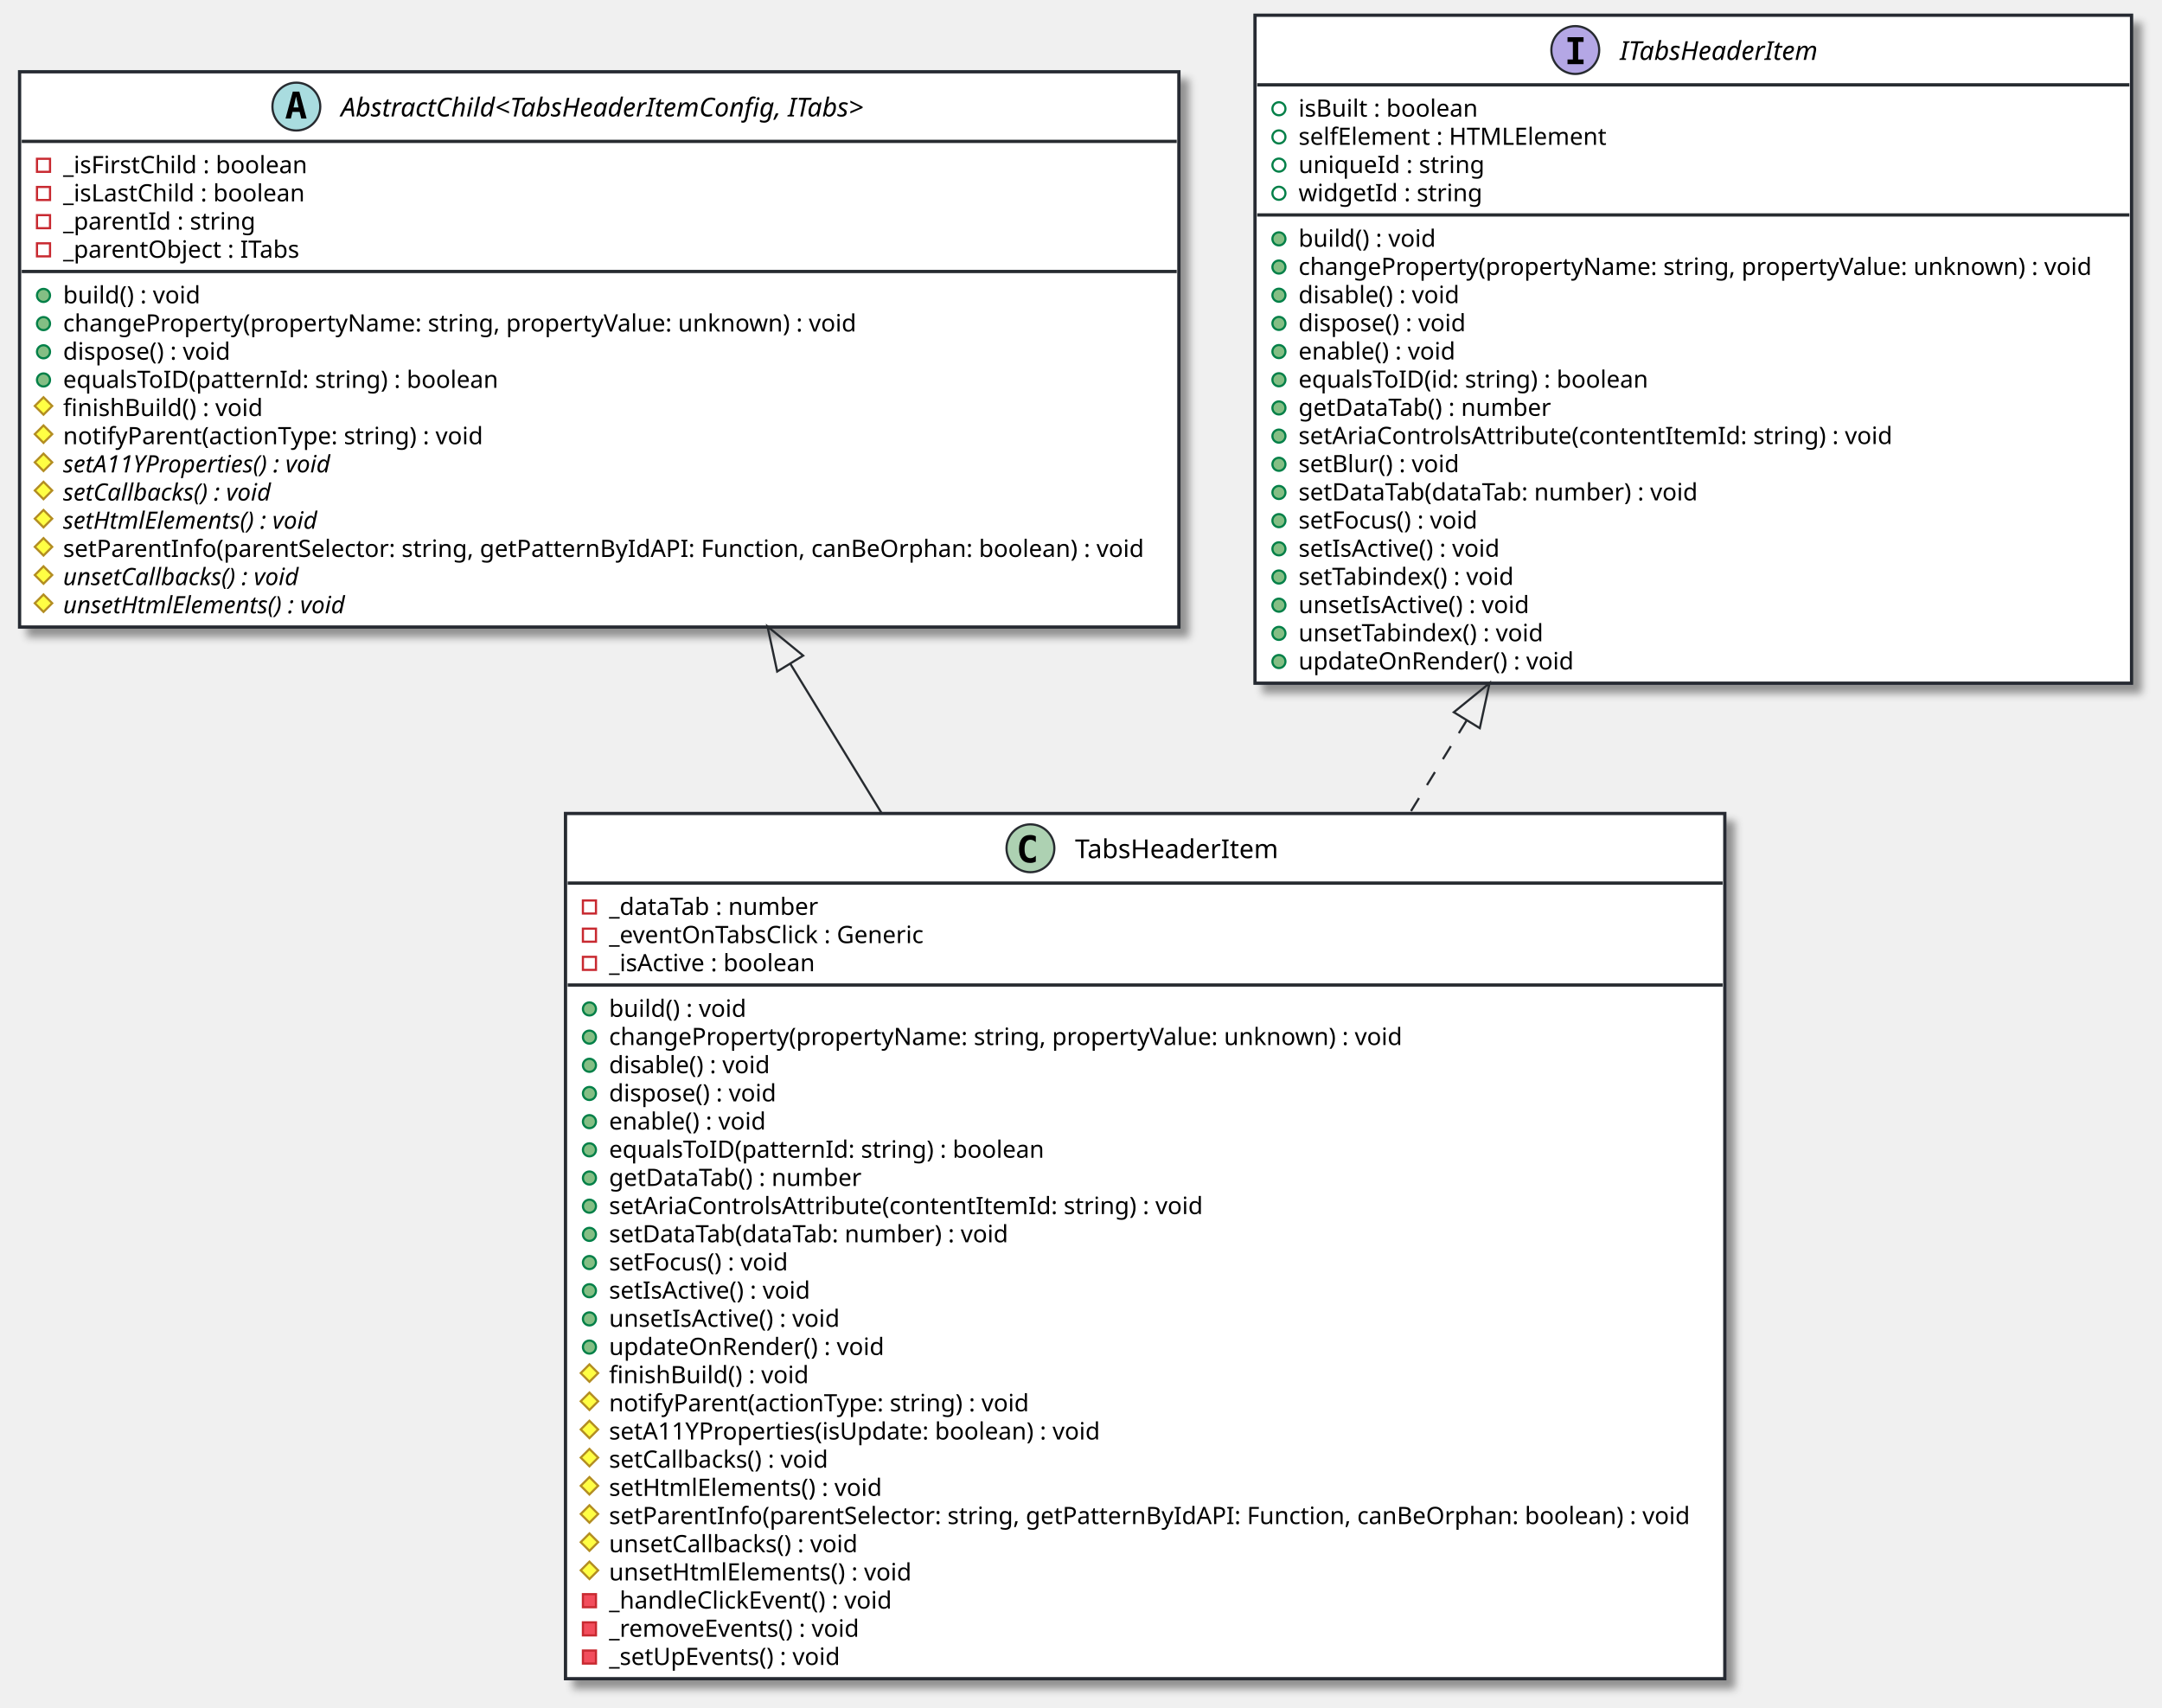
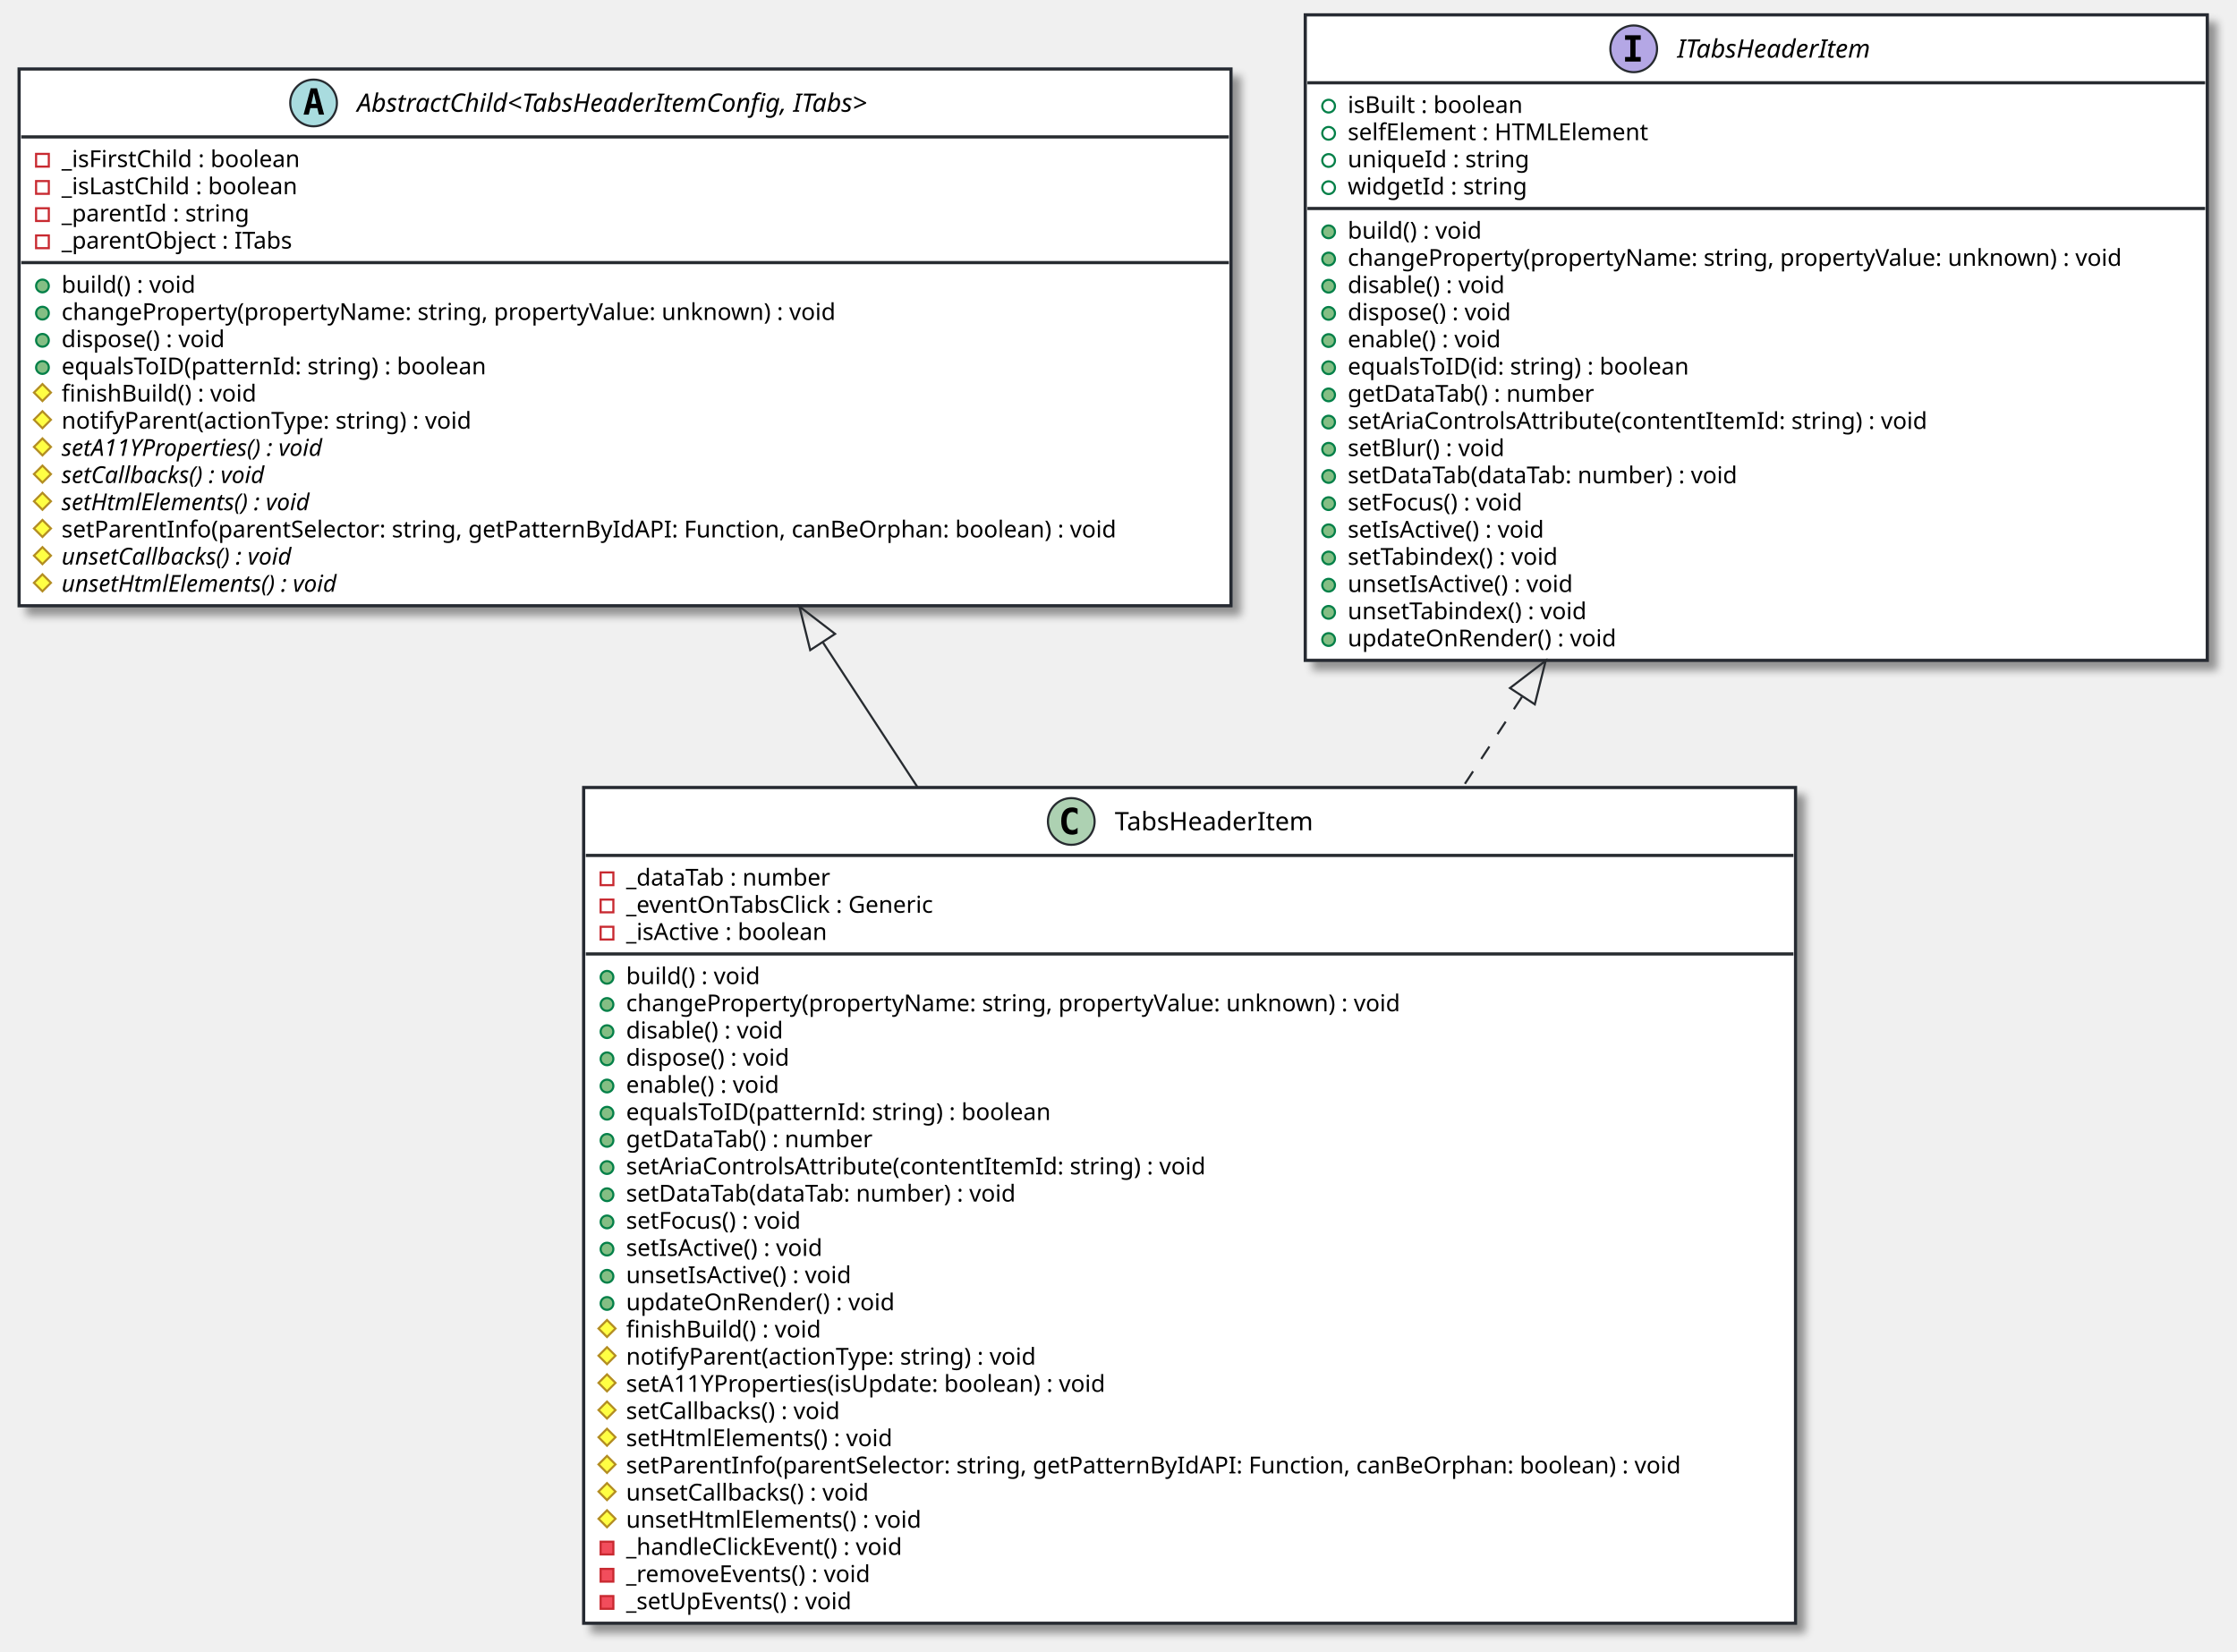
- <svg xmlns="http://www.w3.org/2000/svg" contentScriptType="application/ecmascript" contentStyleType="text/css" height="785px" preserveAspectRatio="none" style="width:994px;height:785px;background:#CED4DA;" version="1.1" viewBox="0 0 994 785" width="994px" zoomAndPan="magnify">
+ <svg xmlns="http://www.w3.org/2000/svg" contentScriptType="application/ecmascript" contentStyleType="text/css" height="778px" preserveAspectRatio="none" style="width:1054px;height:778px;background:#CED4DA;" version="1.1" viewBox="0 0 1054 778" width="1054px" zoomAndPan="magnify">
  <defs>
    <filter height="300%" id="f54ucyz95uvws" width="300%" x="-1" y="-1">
      <feGaussianBlur result="blurOut" stdDeviation="2.0" />
      <feColorMatrix in="blurOut" result="blurOut2" type="matrix" values="0 0 0 0 0 0 0 0 0 0 0 0 0 0 0 0 0 0 .4 0" />
      <feOffset dx="4.0" dy="4.0" in="blurOut2" result="blurOut3" />
      <feBlend in="SourceGraphic" in2="blurOut3" mode="normal" />
    </filter>
  </defs>
  <g>
-     <rect codeLine="7" fill="#FFFFFF" filter="url(#f54ucyz95uvws)" height="397.787" id="TabsHeaderItem" style="stroke:#272B30;stroke-width:1.5;" width="533" x="260" y="374" />
-     <ellipse cx="473.75" cy="390" fill="#ADD1B2" rx="11" ry="11" style="stroke:#272B30;stroke-width:1.0;" />
-     <path d="M476.223,396.143 Q475.642,396.442 475.003,396.591 Q474.364,396.741 473.658,396.741 Q471.151,396.741 469.832,395.089 Q468.512,393.437 468.512,390.316 Q468.512,387.187 469.832,385.535 Q471.151,383.883 473.658,383.883 Q474.364,383.883 475.011,384.032 Q475.659,384.182 476.223,384.481 L476.223,387.203 Q475.592,386.622 474.999,386.352 Q474.405,386.082 473.774,386.082 Q472.43,386.082 471.745,387.149 Q471.06,388.216 471.06,390.316 Q471.06,392.408 471.745,393.474 Q472.43,394.541 473.774,394.541 Q474.405,394.541 474.999,394.271 Q475.592,394.002 476.223,393.42 Z " fill="#000000" />
-     <text fill="#000000" font-family="sans-serif" font-size="12" lengthAdjust="spacing" textLength="97" x="494.25" y="394.535">TabsHeaderItem</text>
-     <line style="stroke:#272B30;stroke-width:1.5;" x1="261" x2="792" y1="406" y2="406" />
-     <rect fill="none" height="6" style="stroke:#C82930;stroke-width:1.0;" width="6" x="268" y="414" />
-     <text fill="#000000" font-family="sans-serif" font-size="11" lengthAdjust="spacing" textLength="100" x="280" y="420.635">_dataTab : number</text>
-     <rect fill="none" height="6" style="stroke:#C82930;stroke-width:1.0;" width="6" x="268" y="426.955" />
-     <text fill="#000000" font-family="sans-serif" font-size="11" lengthAdjust="spacing" textLength="153" x="280" y="433.59">_eventOnTabsClick : Generic</text>
-     <rect fill="none" height="6" style="stroke:#C82930;stroke-width:1.0;" width="6" x="268" y="439.91" />
-     <text fill="#000000" font-family="sans-serif" font-size="11" lengthAdjust="spacing" textLength="100" x="280" y="446.545">_isActive : boolean</text>
-     <line style="stroke:#272B30;stroke-width:1.5;" x1="261" x2="792" y1="452.865" y2="452.865" />
-     <ellipse cx="271" cy="463.865" fill="#84BE84" rx="3" ry="3" style="stroke:#038048;stroke-width:1.0;" />
-     <text fill="#000000" font-family="sans-serif" font-size="11" lengthAdjust="spacing" textLength="67" x="280" y="467.5">build() : void</text>
-     <ellipse cx="271" cy="476.82" fill="#84BE84" rx="3" ry="3" style="stroke:#038048;stroke-width:1.0;" />
-     <text fill="#000000" font-family="sans-serif" font-size="11" lengthAdjust="spacing" textLength="377" x="280" y="480.455">changeProperty(propertyName: string, propertyValue: unknown) : void</text>
-     <ellipse cx="271" cy="489.775" fill="#84BE84" rx="3" ry="3" style="stroke:#038048;stroke-width:1.0;" />
-     <text fill="#000000" font-family="sans-serif" font-size="11" lengthAdjust="spacing" textLength="78" x="280" y="493.41">disable() : void</text>
-     <ellipse cx="271" cy="502.731" fill="#84BE84" rx="3" ry="3" style="stroke:#038048;stroke-width:1.0;" />
-     <text fill="#000000" font-family="sans-serif" font-size="11" lengthAdjust="spacing" textLength="82" x="280" y="506.365">dispose() : void</text>
-     <ellipse cx="271" cy="515.686" fill="#84BE84" rx="3" ry="3" style="stroke:#038048;stroke-width:1.0;" />
-     <text fill="#000000" font-family="sans-serif" font-size="11" lengthAdjust="spacing" textLength="75" x="280" y="519.32">enable() : void</text>
-     <ellipse cx="271" cy="528.641" fill="#84BE84" rx="3" ry="3" style="stroke:#038048;stroke-width:1.0;" />
-     <text fill="#000000" font-family="sans-serif" font-size="11" lengthAdjust="spacing" textLength="207" x="280" y="532.275">equalsToID(patternId: string) : boolean</text>
-     <ellipse cx="271" cy="541.596" fill="#84BE84" rx="3" ry="3" style="stroke:#038048;stroke-width:1.0;" />
-     <text fill="#000000" font-family="sans-serif" font-size="11" lengthAdjust="spacing" textLength="120" x="280" y="545.231">getDataTab() : number</text>
-     <ellipse cx="271" cy="554.551" fill="#84BE84" rx="3" ry="3" style="stroke:#038048;stroke-width:1.0;" />
-     <text fill="#000000" font-family="sans-serif" font-size="11" lengthAdjust="spacing" textLength="285" x="280" y="558.186">setAriaControlsAttribute(contentItemId: string) : void</text>
-     <ellipse cx="271" cy="567.506" fill="#84BE84" rx="3" ry="3" style="stroke:#038048;stroke-width:1.0;" />
-     <text fill="#000000" font-family="sans-serif" font-size="11" lengthAdjust="spacing" textLength="191" x="280" y="571.141">setDataTab(dataTab: number) : void</text>
-     <ellipse cx="271" cy="580.461" fill="#84BE84" rx="3" ry="3" style="stroke:#038048;stroke-width:1.0;" />
-     <text fill="#000000" font-family="sans-serif" font-size="11" lengthAdjust="spacing" textLength="88" x="280" y="584.096">setFocus() : void</text>
-     <ellipse cx="271" cy="593.416" fill="#84BE84" rx="3" ry="3" style="stroke:#038048;stroke-width:1.0;" />
-     <text fill="#000000" font-family="sans-serif" font-size="11" lengthAdjust="spacing" textLength="98" x="280" y="597.051">setIsActive() : void</text>
-     <ellipse cx="271" cy="606.371" fill="#84BE84" rx="3" ry="3" style="stroke:#038048;stroke-width:1.0;" />
-     <text fill="#000000" font-family="sans-serif" font-size="11" lengthAdjust="spacing" textLength="112" x="280" y="610.006">unsetIsActive() : void</text>
-     <ellipse cx="271" cy="619.326" fill="#84BE84" rx="3" ry="3" style="stroke:#038048;stroke-width:1.0;" />
-     <text fill="#000000" font-family="sans-serif" font-size="11" lengthAdjust="spacing" textLength="131" x="280" y="622.961">updateOnRender() : void</text>
-     <polygon fill="#FFFF44" points="271,627.281,275,631.281,271,635.281,267,631.281" style="stroke:#B38D22;stroke-width:1.0;" />
-     <text fill="#000000" font-family="sans-serif" font-size="11" lengthAdjust="spacing" textLength="96" x="280" y="635.916">finishBuild() : void</text>
-     <polygon fill="#FFFF44" points="271,640.236,275,644.236,271,648.236,267,644.236" style="stroke:#B38D22;stroke-width:1.0;" />
-     <text fill="#000000" font-family="sans-serif" font-size="11" lengthAdjust="spacing" textLength="202" x="280" y="648.871">notifyParent(actionType: string) : void</text>
-     <polygon fill="#FFFF44" points="271,653.191,275,657.191,271,661.191,267,657.191" style="stroke:#B38D22;stroke-width:1.0;" />
-     <text fill="#000000" font-family="sans-serif" font-size="11" lengthAdjust="spacing" textLength="236" x="280" y="661.826">setA11YProperties(isUpdate: boolean) : void</text>
-     <polygon fill="#FFFF44" points="271,666.146,275,670.146,271,674.146,267,670.146" style="stroke:#B38D22;stroke-width:1.0;" />
-     <text fill="#000000" font-family="sans-serif" font-size="11" lengthAdjust="spacing" textLength="107" x="280" y="674.781">setCallbacks() : void</text>
-     <polygon fill="#FFFF44" points="271,679.102,275,683.102,271,687.102,267,683.102" style="stroke:#B38D22;stroke-width:1.0;" />
-     <text fill="#000000" font-family="sans-serif" font-size="11" lengthAdjust="spacing" textLength="129" x="280" y="687.736">setHtmlElements() : void</text>
-     <polygon fill="#FFFF44" points="271,692.057,275,696.057,271,700.057,267,696.057" style="stroke:#B38D22;stroke-width:1.0;" />
-     <text fill="#000000" font-family="sans-serif" font-size="11" lengthAdjust="spacing" textLength="507" x="280" y="700.691">setParentInfo(parentSelector: string, getPatternByIdAPI: Function, canBeOrphan: boolean) : void</text>
-     <polygon fill="#FFFF44" points="271,705.012,275,709.012,271,713.012,267,709.012" style="stroke:#B38D22;stroke-width:1.0;" />
-     <text fill="#000000" font-family="sans-serif" font-size="11" lengthAdjust="spacing" textLength="121" x="280" y="713.646">unsetCallbacks() : void</text>
-     <polygon fill="#FFFF44" points="271,717.967,275,721.967,271,725.967,267,721.967" style="stroke:#B38D22;stroke-width:1.0;" />
-     <text fill="#000000" font-family="sans-serif" font-size="11" lengthAdjust="spacing" textLength="143" x="280" y="726.602">unsetHtmlElements() : void</text>
-     <rect fill="#F24D5C" height="6" style="stroke:#C82930;stroke-width:1.0;" width="6" x="268" y="732.922" />
-     <text fill="#000000" font-family="sans-serif" font-size="11" lengthAdjust="spacing" textLength="137" x="280" y="739.557">_handleClickEvent() : void</text>
-     <rect fill="#F24D5C" height="6" style="stroke:#C82930;stroke-width:1.0;" width="6" x="268" y="745.877" />
-     <text fill="#000000" font-family="sans-serif" font-size="11" lengthAdjust="spacing" textLength="121" x="280" y="752.512">_removeEvents() : void</text>
-     <rect fill="#F24D5C" height="6" style="stroke:#C82930;stroke-width:1.0;" width="6" x="268" y="758.832" />
-     <text fill="#000000" font-family="sans-serif" font-size="11" lengthAdjust="spacing" textLength="112" x="280" y="765.467">_setUpEvents() : void</text>
-     <rect codeLine="36" fill="#FFFFFF" filter="url(#f54ucyz95uvws)" height="255.281" id="AbstractChild&lt;TabsHeaderItemConfig, ITabs&gt;" style="stroke:#272B30;stroke-width:1.5;" width="533" x="9" y="33" />
-     <ellipse cx="136.25" cy="49" fill="#A9DCDF" rx="11" ry="11" style="stroke:#272B30;stroke-width:1.0;" />
-     <path d="M136.113,44.348 L134.959,49.42 L137.275,49.42 Z M134.619,42.107 L137.616,42.107 L140.961,54.5 L138.512,54.5 L137.749,51.437 L134.47,51.437 L133.723,54.5 L131.274,54.5 Z " fill="#000000" />
-     <text fill="#000000" font-family="sans-serif" font-size="12" font-style="italic" lengthAdjust="spacing" textLength="270" x="156.75" y="53.535">AbstractChild&lt;TabsHeaderItemConfig, ITabs&gt;</text>
-     <line style="stroke:#272B30;stroke-width:1.5;" x1="10" x2="541" y1="65" y2="65" />
-     <rect fill="none" height="6" style="stroke:#C82930;stroke-width:1.0;" width="6" x="17" y="73" />
-     <text fill="#000000" font-family="sans-serif" font-size="11" lengthAdjust="spacing" textLength="119" x="29" y="79.635">_isFirstChild : boolean</text>
-     <rect fill="none" height="6" style="stroke:#C82930;stroke-width:1.0;" width="6" x="17" y="85.955" />
-     <text fill="#000000" font-family="sans-serif" font-size="11" lengthAdjust="spacing" textLength="117" x="29" y="92.59">_isLastChild : boolean</text>
-     <rect fill="none" height="6" style="stroke:#C82930;stroke-width:1.0;" width="6" x="17" y="98.91" />
-     <text fill="#000000" font-family="sans-serif" font-size="11" lengthAdjust="spacing" textLength="92" x="29" y="105.545">_parentId : string</text>
-     <rect fill="none" height="6" style="stroke:#C82930;stroke-width:1.0;" width="6" x="17" y="111.865" />
-     <text fill="#000000" font-family="sans-serif" font-size="11" lengthAdjust="spacing" textLength="114" x="29" y="118.5">_parentObject : ITabs</text>
-     <line style="stroke:#272B30;stroke-width:1.5;" x1="10" x2="541" y1="124.82" y2="124.82" />
-     <ellipse cx="20" cy="135.82" fill="#84BE84" rx="3" ry="3" style="stroke:#038048;stroke-width:1.0;" />
-     <text fill="#000000" font-family="sans-serif" font-size="11" lengthAdjust="spacing" textLength="67" x="29" y="139.455">build() : void</text>
-     <ellipse cx="20" cy="148.775" fill="#84BE84" rx="3" ry="3" style="stroke:#038048;stroke-width:1.0;" />
-     <text fill="#000000" font-family="sans-serif" font-size="11" lengthAdjust="spacing" textLength="377" x="29" y="152.41">changeProperty(propertyName: string, propertyValue: unknown) : void</text>
-     <ellipse cx="20" cy="161.731" fill="#84BE84" rx="3" ry="3" style="stroke:#038048;stroke-width:1.0;" />
-     <text fill="#000000" font-family="sans-serif" font-size="11" lengthAdjust="spacing" textLength="82" x="29" y="165.365">dispose() : void</text>
-     <ellipse cx="20" cy="174.685" fill="#84BE84" rx="3" ry="3" style="stroke:#038048;stroke-width:1.0;" />
-     <text fill="#000000" font-family="sans-serif" font-size="11" lengthAdjust="spacing" textLength="207" x="29" y="178.32">equalsToID(patternId: string) : boolean</text>
-     <polygon fill="#FFFF44" points="20,182.641,24,186.641,20,190.641,16,186.641" style="stroke:#B38D22;stroke-width:1.0;" />
-     <text fill="#000000" font-family="sans-serif" font-size="11" lengthAdjust="spacing" textLength="96" x="29" y="191.275">finishBuild() : void</text>
-     <polygon fill="#FFFF44" points="20,195.596,24,199.596,20,203.596,16,199.596" style="stroke:#B38D22;stroke-width:1.0;" />
-     <text fill="#000000" font-family="sans-serif" font-size="11" lengthAdjust="spacing" textLength="202" x="29" y="204.231">notifyParent(actionType: string) : void</text>
-     <polygon fill="#FFFF44" points="20,208.551,24,212.551,20,216.551,16,212.551" style="stroke:#B38D22;stroke-width:1.0;" />
-     <text fill="#000000" font-family="sans-serif" font-size="11" font-style="italic" lengthAdjust="spacing" textLength="140" x="29" y="217.185">setA11YProperties() : void</text>
-     <polygon fill="#FFFF44" points="20,221.506,24,225.506,20,229.506,16,225.506" style="stroke:#B38D22;stroke-width:1.0;" />
-     <text fill="#000000" font-family="sans-serif" font-size="11" font-style="italic" lengthAdjust="spacing" textLength="107" x="29" y="230.141">setCallbacks() : void</text>
-     <polygon fill="#FFFF44" points="20,234.461,24,238.461,20,242.461,16,238.461" style="stroke:#B38D22;stroke-width:1.0;" />
-     <text fill="#000000" font-family="sans-serif" font-size="11" font-style="italic" lengthAdjust="spacing" textLength="129" x="29" y="243.096">setHtmlElements() : void</text>
-     <polygon fill="#FFFF44" points="20,247.416,24,251.416,20,255.416,16,251.416" style="stroke:#B38D22;stroke-width:1.0;" />
-     <text fill="#000000" font-family="sans-serif" font-size="11" lengthAdjust="spacing" textLength="507" x="29" y="256.051">setParentInfo(parentSelector: string, getPatternByIdAPI: Function, canBeOrphan: boolean) : void</text>
-     <polygon fill="#FFFF44" points="20,260.371,24,264.371,20,268.371,16,264.371" style="stroke:#B38D22;stroke-width:1.0;" />
-     <text fill="#000000" font-family="sans-serif" font-size="11" font-style="italic" lengthAdjust="spacing" textLength="121" x="29" y="269.006">unsetCallbacks() : void</text>
-     <polygon fill="#FFFF44" points="20,273.326,24,277.326,20,281.326,16,277.326" style="stroke:#B38D22;stroke-width:1.0;" />
-     <text fill="#000000" font-family="sans-serif" font-size="11" font-style="italic" lengthAdjust="spacing" textLength="143" x="29" y="281.961">unsetHtmlElements() : void</text>
-     <rect codeLine="55" fill="#FFFFFF" filter="url(#f54ucyz95uvws)" height="307.102" id="ITabsHeaderItem" style="stroke:#272B30;stroke-width:1.5;" width="403" x="577" y="7" />
-     <ellipse cx="724.25" cy="23" fill="#B4A7E5" rx="11" ry="11" style="stroke:#272B30;stroke-width:1.0;" />
-     <path d="M720.678,19.265 L720.678,17.107 L728.057,17.107 L728.057,19.265 L725.592,19.265 L725.592,27.342 L728.057,27.342 L728.057,29.5 L720.678,29.5 L720.678,27.342 L723.143,27.342 L723.143,19.265 Z " fill="#000000" />
-     <text fill="#000000" font-family="sans-serif" font-size="12" font-style="italic" lengthAdjust="spacing" textLength="100" x="744.75" y="27.535">ITabsHeaderItem</text>
-     <line style="stroke:#272B30;stroke-width:1.5;" x1="578" x2="979" y1="39" y2="39" />
-     <ellipse cx="588" cy="50" rx="3" ry="3" style="stroke:#038048;stroke-width:1.0;fill:none;" />
-     <text fill="#000000" font-family="sans-serif" font-size="11" lengthAdjust="spacing" textLength="84" x="597" y="53.635">isBuilt : boolean</text>
-     <ellipse cx="588" cy="62.955" rx="3" ry="3" style="stroke:#038048;stroke-width:1.0;fill:none;" />
-     <text fill="#000000" font-family="sans-serif" font-size="11" lengthAdjust="spacing" textLength="142" x="597" y="66.59">selfElement : HTMLElement</text>
-     <ellipse cx="588" cy="75.91" rx="3" ry="3" style="stroke:#038048;stroke-width:1.0;fill:none;" />
-     <text fill="#000000" font-family="sans-serif" font-size="11" lengthAdjust="spacing" textLength="88" x="597" y="79.545">uniqueId : string</text>
-     <ellipse cx="588" cy="88.865" rx="3" ry="3" style="stroke:#038048;stroke-width:1.0;fill:none;" />
-     <text fill="#000000" font-family="sans-serif" font-size="11" lengthAdjust="spacing" textLength="86" x="597" y="92.5">widgetId : string</text>
-     <line style="stroke:#272B30;stroke-width:1.5;" x1="578" x2="979" y1="98.82" y2="98.82" />
-     <ellipse cx="588" cy="109.82" fill="#84BE84" rx="3" ry="3" style="stroke:#038048;stroke-width:1.0;" />
-     <text fill="#000000" font-family="sans-serif" font-size="11" lengthAdjust="spacing" textLength="67" x="597" y="113.455">build() : void</text>
-     <ellipse cx="588" cy="122.775" fill="#84BE84" rx="3" ry="3" style="stroke:#038048;stroke-width:1.0;" />
-     <text fill="#000000" font-family="sans-serif" font-size="11" lengthAdjust="spacing" textLength="377" x="597" y="126.41">changeProperty(propertyName: string, propertyValue: unknown) : void</text>
-     <ellipse cx="588" cy="135.731" fill="#84BE84" rx="3" ry="3" style="stroke:#038048;stroke-width:1.0;" />
-     <text fill="#000000" font-family="sans-serif" font-size="11" lengthAdjust="spacing" textLength="78" x="597" y="139.365">disable() : void</text>
-     <ellipse cx="588" cy="148.685" fill="#84BE84" rx="3" ry="3" style="stroke:#038048;stroke-width:1.0;" />
-     <text fill="#000000" font-family="sans-serif" font-size="11" lengthAdjust="spacing" textLength="82" x="597" y="152.32">dispose() : void</text>
-     <ellipse cx="588" cy="161.641" fill="#84BE84" rx="3" ry="3" style="stroke:#038048;stroke-width:1.0;" />
-     <text fill="#000000" font-family="sans-serif" font-size="11" lengthAdjust="spacing" textLength="75" x="597" y="165.275">enable() : void</text>
-     <ellipse cx="588" cy="174.596" fill="#84BE84" rx="3" ry="3" style="stroke:#038048;stroke-width:1.0;" />
-     <text fill="#000000" font-family="sans-serif" font-size="11" lengthAdjust="spacing" textLength="168" x="597" y="178.231">equalsToID(id: string) : boolean</text>
-     <ellipse cx="588" cy="187.551" fill="#84BE84" rx="3" ry="3" style="stroke:#038048;stroke-width:1.0;" />
-     <text fill="#000000" font-family="sans-serif" font-size="11" lengthAdjust="spacing" textLength="120" x="597" y="191.185">getDataTab() : number</text>
-     <ellipse cx="588" cy="200.506" fill="#84BE84" rx="3" ry="3" style="stroke:#038048;stroke-width:1.0;" />
-     <text fill="#000000" font-family="sans-serif" font-size="11" lengthAdjust="spacing" textLength="285" x="597" y="204.141">setAriaControlsAttribute(contentItemId: string) : void</text>
-     <ellipse cx="588" cy="213.461" fill="#84BE84" rx="3" ry="3" style="stroke:#038048;stroke-width:1.0;" />
-     <text fill="#000000" font-family="sans-serif" font-size="11" lengthAdjust="spacing" textLength="77" x="597" y="217.096">setBlur() : void</text>
-     <ellipse cx="588" cy="226.416" fill="#84BE84" rx="3" ry="3" style="stroke:#038048;stroke-width:1.0;" />
-     <text fill="#000000" font-family="sans-serif" font-size="11" lengthAdjust="spacing" textLength="191" x="597" y="230.051">setDataTab(dataTab: number) : void</text>
-     <ellipse cx="588" cy="239.371" fill="#84BE84" rx="3" ry="3" style="stroke:#038048;stroke-width:1.0;" />
-     <text fill="#000000" font-family="sans-serif" font-size="11" lengthAdjust="spacing" textLength="88" x="597" y="243.006">setFocus() : void</text>
-     <ellipse cx="588" cy="252.326" fill="#84BE84" rx="3" ry="3" style="stroke:#038048;stroke-width:1.0;" />
-     <text fill="#000000" font-family="sans-serif" font-size="11" lengthAdjust="spacing" textLength="98" x="597" y="255.961">setIsActive() : void</text>
-     <ellipse cx="588" cy="265.281" fill="#84BE84" rx="3" ry="3" style="stroke:#038048;stroke-width:1.0;" />
-     <text fill="#000000" font-family="sans-serif" font-size="11" lengthAdjust="spacing" textLength="106" x="597" y="268.916">setTabindex() : void</text>
-     <ellipse cx="588" cy="278.236" fill="#84BE84" rx="3" ry="3" style="stroke:#038048;stroke-width:1.0;" />
-     <text fill="#000000" font-family="sans-serif" font-size="11" lengthAdjust="spacing" textLength="112" x="597" y="281.871">unsetIsActive() : void</text>
-     <ellipse cx="588" cy="291.191" fill="#84BE84" rx="3" ry="3" style="stroke:#038048;stroke-width:1.0;" />
-     <text fill="#000000" font-family="sans-serif" font-size="11" lengthAdjust="spacing" textLength="120" x="597" y="294.826">unsetTabindex() : void</text>
-     <ellipse cx="588" cy="304.147" fill="#84BE84" rx="3" ry="3" style="stroke:#038048;stroke-width:1.0;" />
-     <text fill="#000000" font-family="sans-serif" font-size="11" lengthAdjust="spacing" textLength="131" x="597" y="307.781">updateOnRender() : void</text>
-     <path codeLine="54" d="M363.35,305.17 C376.93,327.38 391.16,350.65 405.31,373.8 " fill="none" id="AbstractChild&lt;TabsHeaderItemConfig, ITabs&gt;-backto-TabsHeaderItem" style="stroke:#272B30;stroke-width:1.0;" />
-     <polygon fill="none" points="357.32,308.73,352.86,288.01,369.26,301.42,357.32,308.73" style="stroke:#272B30;stroke-width:1.0;" />
-     <path codeLine="77" d="M674.37,331.12 C665.72,345.22 656.92,359.55 648.15,373.83 " fill="none" id="ITabsHeaderItem-backto-TabsHeaderItem" style="stroke:#272B30;stroke-width:1.0;stroke-dasharray:7.0,7.0;" />
-     <polygon fill="none" points="668.41,327.45,684.84,314.06,680.35,334.77,668.41,327.45" style="stroke:#272B30;stroke-width:1.0;" />
+     <rect codeLine="7" fill="#FFFFFF" filter="url(#f54ucyz95uvws)" height="393.727" id="TabsHeaderItem" style="stroke:#272B30;stroke-width:1.5;" width="571" x="275" y="371" />
+     <ellipse cx="504.75" cy="387" fill="#ADD1B2" rx="11" ry="11" style="stroke:#272B30;stroke-width:1.0;" />
+     <path d="M507.719,392.641 Q507.141,392.938 506.5,393.078 Q505.859,393.234 505.156,393.234 Q502.656,393.234 501.328,391.594 Q500.016,389.938 500.016,386.812 Q500.016,383.688 501.328,382.031 Q502.656,380.375 505.156,380.375 Q505.859,380.375 506.5,380.531 Q507.156,380.688 507.719,380.984 L507.719,383.703 Q507.094,383.125 506.5,382.859 Q505.906,382.578 505.281,382.578 Q503.938,382.578 503.25,383.656 Q502.562,384.719 502.562,386.812 Q502.562,388.906 503.25,389.984 Q503.938,391.047 505.281,391.047 Q505.906,391.047 506.5,390.781 Q507.094,390.5 507.719,389.922 L507.719,392.641 Z " fill="#000000" />
+     <text fill="#000000" font-family="sans-serif" font-size="12" lengthAdjust="spacing" textLength="103" x="525.25" y="391.154">TabsHeaderItem</text>
+     <line style="stroke:#272B30;stroke-width:1.5;" x1="276" x2="845" y1="403" y2="403" />
+     <rect fill="none" height="6" style="stroke:#C82930;stroke-width:1.0;" width="6" x="283" y="411" />
+     <text fill="#000000" font-family="sans-serif" font-size="11" lengthAdjust="spacing" textLength="108" x="295" y="417.21">_dataTab : number</text>
+     <rect fill="none" height="6" style="stroke:#C82930;stroke-width:1.0;" width="6" x="283" y="423.805" />
+     <text fill="#000000" font-family="sans-serif" font-size="11" lengthAdjust="spacing" textLength="163" x="295" y="430.015">_eventOnTabsClick : Generic</text>
+     <rect fill="none" height="6" style="stroke:#C82930;stroke-width:1.0;" width="6" x="283" y="436.609" />
+     <text fill="#000000" font-family="sans-serif" font-size="11" lengthAdjust="spacing" textLength="106" x="295" y="442.82">_isActive : boolean</text>
+     <line style="stroke:#272B30;stroke-width:1.5;" x1="276" x2="845" y1="449.414" y2="449.414" />
+     <ellipse cx="286" cy="460.414" fill="#84BE84" rx="3" ry="3" style="stroke:#038048;stroke-width:1.0;" />
+     <text fill="#000000" font-family="sans-serif" font-size="11" lengthAdjust="spacing" textLength="70" x="295" y="463.625">build() : void</text>
+     <ellipse cx="286" cy="473.219" fill="#84BE84" rx="3" ry="3" style="stroke:#038048;stroke-width:1.0;" />
+     <text fill="#000000" font-family="sans-serif" font-size="11" lengthAdjust="spacing" textLength="399" x="295" y="476.429">changeProperty(propertyName: string, propertyValue: unknown) : void</text>
+     <ellipse cx="286" cy="486.023" fill="#84BE84" rx="3" ry="3" style="stroke:#038048;stroke-width:1.0;" />
+     <text fill="#000000" font-family="sans-serif" font-size="11" lengthAdjust="spacing" textLength="84" x="295" y="489.234">disable() : void</text>
+     <ellipse cx="286" cy="498.828" fill="#84BE84" rx="3" ry="3" style="stroke:#038048;stroke-width:1.0;" />
+     <text fill="#000000" font-family="sans-serif" font-size="11" lengthAdjust="spacing" textLength="88" x="295" y="502.039">dispose() : void</text>
+     <ellipse cx="286" cy="511.633" fill="#84BE84" rx="3" ry="3" style="stroke:#038048;stroke-width:1.0;" />
+     <text fill="#000000" font-family="sans-serif" font-size="11" lengthAdjust="spacing" textLength="81" x="295" y="514.843">enable() : void</text>
+     <ellipse cx="286" cy="524.438" fill="#84BE84" rx="3" ry="3" style="stroke:#038048;stroke-width:1.0;" />
+     <text fill="#000000" font-family="sans-serif" font-size="11" lengthAdjust="spacing" textLength="220" x="295" y="527.648">equalsToID(patternId: string) : boolean</text>
+     <ellipse cx="286" cy="537.242" fill="#84BE84" rx="3" ry="3" style="stroke:#038048;stroke-width:1.0;" />
+     <text fill="#000000" font-family="sans-serif" font-size="11" lengthAdjust="spacing" textLength="129" x="295" y="540.453">getDataTab() : number</text>
+     <ellipse cx="286" cy="550.047" fill="#84BE84" rx="3" ry="3" style="stroke:#038048;stroke-width:1.0;" />
+     <text fill="#000000" font-family="sans-serif" font-size="11" lengthAdjust="spacing" textLength="297" x="295" y="553.257">setAriaControlsAttribute(contentItemId: string) : void</text>
+     <ellipse cx="286" cy="562.852" fill="#84BE84" rx="3" ry="3" style="stroke:#038048;stroke-width:1.0;" />
+     <text fill="#000000" font-family="sans-serif" font-size="11" lengthAdjust="spacing" textLength="206" x="295" y="566.062">setDataTab(dataTab: number) : void</text>
+     <ellipse cx="286" cy="575.656" fill="#84BE84" rx="3" ry="3" style="stroke:#038048;stroke-width:1.0;" />
+     <text fill="#000000" font-family="sans-serif" font-size="11" lengthAdjust="spacing" textLength="94" x="295" y="578.867">setFocus() : void</text>
+     <ellipse cx="286" cy="588.461" fill="#84BE84" rx="3" ry="3" style="stroke:#038048;stroke-width:1.0;" />
+     <text fill="#000000" font-family="sans-serif" font-size="11" lengthAdjust="spacing" textLength="104" x="295" y="591.671">setIsActive() : void</text>
+     <ellipse cx="286" cy="601.266" fill="#84BE84" rx="3" ry="3" style="stroke:#038048;stroke-width:1.0;" />
+     <text fill="#000000" font-family="sans-serif" font-size="11" lengthAdjust="spacing" textLength="118" x="295" y="604.476">unsetIsActive() : void</text>
+     <ellipse cx="286" cy="614.07" fill="#84BE84" rx="3" ry="3" style="stroke:#038048;stroke-width:1.0;" />
+     <text fill="#000000" font-family="sans-serif" font-size="11" lengthAdjust="spacing" textLength="138" x="295" y="617.281">updateOnRender() : void</text>
+     <polygon fill="#FFFF44" points="286,621.875,290,625.875,286,629.875,282,625.875" style="stroke:#B38D22;stroke-width:1.0;" />
+     <text fill="#000000" font-family="sans-serif" font-size="11" lengthAdjust="spacing" textLength="102" x="295" y="630.085">finishBuild() : void</text>
+     <polygon fill="#FFFF44" points="286,634.68,290,638.68,286,642.68,282,638.68" style="stroke:#B38D22;stroke-width:1.0;" />
+     <text fill="#000000" font-family="sans-serif" font-size="11" lengthAdjust="spacing" textLength="213" x="295" y="642.89">notifyParent(actionType: string) : void</text>
+     <polygon fill="#FFFF44" points="286,647.484,290,651.484,286,655.484,282,651.484" style="stroke:#B38D22;stroke-width:1.0;" />
+     <text fill="#000000" font-family="sans-serif" font-size="11" lengthAdjust="spacing" textLength="251" x="295" y="655.695">setA11YProperties(isUpdate: boolean) : void</text>
+     <polygon fill="#FFFF44" points="286,660.289,290,664.289,286,668.289,282,664.289" style="stroke:#B38D22;stroke-width:1.0;" />
+     <text fill="#000000" font-family="sans-serif" font-size="11" lengthAdjust="spacing" textLength="115" x="295" y="668.5">setCallbacks() : void</text>
+     <polygon fill="#FFFF44" points="286,673.094,290,677.094,286,681.094,282,677.094" style="stroke:#B38D22;stroke-width:1.0;" />
+     <text fill="#000000" font-family="sans-serif" font-size="11" lengthAdjust="spacing" textLength="140" x="295" y="681.304">setHtmlElements() : void</text>
+     <polygon fill="#FFFF44" points="286,685.898,290,689.898,286,693.898,282,689.898" style="stroke:#B38D22;stroke-width:1.0;" />
+     <text fill="#000000" font-family="sans-serif" font-size="11" lengthAdjust="spacing" textLength="545" x="295" y="694.109">setParentInfo(parentSelector: string, getPatternByIdAPI: Function, canBeOrphan: boolean) : void</text>
+     <polygon fill="#FFFF44" points="286,698.703,290,702.703,286,706.703,282,702.703" style="stroke:#B38D22;stroke-width:1.0;" />
+     <text fill="#000000" font-family="sans-serif" font-size="11" lengthAdjust="spacing" textLength="129" x="295" y="706.914">unsetCallbacks() : void</text>
+     <polygon fill="#FFFF44" points="286,711.508,290,715.508,286,719.508,282,715.508" style="stroke:#B38D22;stroke-width:1.0;" />
+     <text fill="#000000" font-family="sans-serif" font-size="11" lengthAdjust="spacing" textLength="154" x="295" y="719.718">unsetHtmlElements() : void</text>
+     <rect fill="#F24D5C" height="6" style="stroke:#C82930;stroke-width:1.0;" width="6" x="283" y="726.312" />
+     <text fill="#000000" font-family="sans-serif" font-size="11" lengthAdjust="spacing" textLength="144" x="295" y="732.523">_handleClickEvent() : void</text>
+     <rect fill="#F24D5C" height="6" style="stroke:#C82930;stroke-width:1.0;" width="6" x="283" y="739.117" />
+     <text fill="#000000" font-family="sans-serif" font-size="11" lengthAdjust="spacing" textLength="130" x="295" y="745.328">_removeEvents() : void</text>
+     <rect fill="#F24D5C" height="6" style="stroke:#C82930;stroke-width:1.0;" width="6" x="283" y="751.922" />
+     <text fill="#000000" font-family="sans-serif" font-size="11" lengthAdjust="spacing" textLength="120" x="295" y="758.132">_setUpEvents() : void</text>
+     <rect codeLine="36" fill="#FFFFFF" filter="url(#f54ucyz95uvws)" height="252.875" id="AbstractChild&lt;TabsHeaderItemConfig, ITabs&gt;" style="stroke:#272B30;stroke-width:1.5;" width="571" x="9" y="32.5" />
+     <ellipse cx="147.75" cy="48.5" fill="#A9DCDF" rx="11" ry="11" style="stroke:#272B30;stroke-width:1.0;" />
+     <path d="M147.859,43.844 L146.703,48.922 L149.031,48.922 L147.859,43.844 Z M146.375,41.609 L149.359,41.609 L152.719,54 L150.266,54 L149.5,50.938 L146.219,50.938 L145.469,54 L143.031,54 L146.375,41.609 Z " fill="#000000" />
+     <text fill="#000000" font-family="sans-serif" font-size="12" font-style="italic" lengthAdjust="spacing" textLength="285" x="168.25" y="52.654">AbstractChild&lt;TabsHeaderItemConfig, ITabs&gt;</text>
+     <line style="stroke:#272B30;stroke-width:1.5;" x1="10" x2="579" y1="64.5" y2="64.5" />
+     <rect fill="none" height="6" style="stroke:#C82930;stroke-width:1.0;" width="6" x="17" y="72.5" />
+     <text fill="#000000" font-family="sans-serif" font-size="11" lengthAdjust="spacing" textLength="126" x="29" y="78.71">_isFirstChild : boolean</text>
+     <rect fill="none" height="6" style="stroke:#C82930;stroke-width:1.0;" width="6" x="17" y="85.305" />
+     <text fill="#000000" font-family="sans-serif" font-size="11" lengthAdjust="spacing" textLength="125" x="29" y="91.515">_isLastChild : boolean</text>
+     <rect fill="none" height="6" style="stroke:#C82930;stroke-width:1.0;" width="6" x="17" y="98.109" />
+     <text fill="#000000" font-family="sans-serif" font-size="11" lengthAdjust="spacing" textLength="98" x="29" y="104.32">_parentId : string</text>
+     <rect fill="none" height="6" style="stroke:#C82930;stroke-width:1.0;" width="6" x="17" y="110.914" />
+     <text fill="#000000" font-family="sans-serif" font-size="11" lengthAdjust="spacing" textLength="122" x="29" y="117.124">_parentObject : ITabs</text>
+     <line style="stroke:#272B30;stroke-width:1.5;" x1="10" x2="579" y1="123.719" y2="123.719" />
+     <ellipse cx="20" cy="134.719" fill="#84BE84" rx="3" ry="3" style="stroke:#038048;stroke-width:1.0;" />
+     <text fill="#000000" font-family="sans-serif" font-size="11" lengthAdjust="spacing" textLength="70" x="29" y="137.929">build() : void</text>
+     <ellipse cx="20" cy="147.523" fill="#84BE84" rx="3" ry="3" style="stroke:#038048;stroke-width:1.0;" />
+     <text fill="#000000" font-family="sans-serif" font-size="11" lengthAdjust="spacing" textLength="399" x="29" y="150.734">changeProperty(propertyName: string, propertyValue: unknown) : void</text>
+     <ellipse cx="20" cy="160.328" fill="#84BE84" rx="3" ry="3" style="stroke:#038048;stroke-width:1.0;" />
+     <text fill="#000000" font-family="sans-serif" font-size="11" lengthAdjust="spacing" textLength="88" x="29" y="163.539">dispose() : void</text>
+     <ellipse cx="20" cy="173.133" fill="#84BE84" rx="3" ry="3" style="stroke:#038048;stroke-width:1.0;" />
+     <text fill="#000000" font-family="sans-serif" font-size="11" lengthAdjust="spacing" textLength="220" x="29" y="176.343">equalsToID(patternId: string) : boolean</text>
+     <polygon fill="#FFFF44" points="20,180.938,24,184.938,20,188.938,16,184.938" style="stroke:#B38D22;stroke-width:1.0;" />
+     <text fill="#000000" font-family="sans-serif" font-size="11" lengthAdjust="spacing" textLength="102" x="29" y="189.148">finishBuild() : void</text>
+     <polygon fill="#FFFF44" points="20,193.742,24,197.742,20,201.742,16,197.742" style="stroke:#B38D22;stroke-width:1.0;" />
+     <text fill="#000000" font-family="sans-serif" font-size="11" lengthAdjust="spacing" textLength="213" x="29" y="201.953">notifyParent(actionType: string) : void</text>
+     <polygon fill="#FFFF44" points="20,206.547,24,210.547,20,214.547,16,210.547" style="stroke:#B38D22;stroke-width:1.0;" />
+     <text fill="#000000" font-family="sans-serif" font-size="11" font-style="italic" lengthAdjust="spacing" textLength="148" x="29" y="214.757">setA11YProperties() : void</text>
+     <polygon fill="#FFFF44" points="20,219.352,24,223.352,20,227.352,16,223.352" style="stroke:#B38D22;stroke-width:1.0;" />
+     <text fill="#000000" font-family="sans-serif" font-size="11" font-style="italic" lengthAdjust="spacing" textLength="114" x="29" y="227.562">setCallbacks() : void</text>
+     <polygon fill="#FFFF44" points="20,232.156,24,236.156,20,240.156,16,236.156" style="stroke:#B38D22;stroke-width:1.0;" />
+     <text fill="#000000" font-family="sans-serif" font-size="11" font-style="italic" lengthAdjust="spacing" textLength="139" x="29" y="240.367">setHtmlElements() : void</text>
+     <polygon fill="#FFFF44" points="20,244.961,24,248.961,20,252.961,16,248.961" style="stroke:#B38D22;stroke-width:1.0;" />
+     <text fill="#000000" font-family="sans-serif" font-size="11" lengthAdjust="spacing" textLength="545" x="29" y="253.171">setParentInfo(parentSelector: string, getPatternByIdAPI: Function, canBeOrphan: boolean) : void</text>
+     <polygon fill="#FFFF44" points="20,257.766,24,261.766,20,265.766,16,261.766" style="stroke:#B38D22;stroke-width:1.0;" />
+     <text fill="#000000" font-family="sans-serif" font-size="11" font-style="italic" lengthAdjust="spacing" textLength="128" x="29" y="265.976">unsetCallbacks() : void</text>
+     <polygon fill="#FFFF44" points="20,270.57,24,274.57,20,278.57,16,274.57" style="stroke:#B38D22;stroke-width:1.0;" />
+     <text fill="#000000" font-family="sans-serif" font-size="11" font-style="italic" lengthAdjust="spacing" textLength="153" x="29" y="278.781">unsetHtmlElements() : void</text>
+     <rect codeLine="55" fill="#FFFFFF" filter="url(#f54ucyz95uvws)" height="304.094" id="ITabsHeaderItem" style="stroke:#272B30;stroke-width:1.5;" width="425" x="615" y="7" />
+     <ellipse cx="769.75" cy="23" fill="#B4A7E5" rx="11" ry="11" style="stroke:#272B30;stroke-width:1.0;" />
+     <path d="M765.672,18.766 L765.672,16.609 L773.062,16.609 L773.062,18.766 L770.594,18.766 L770.594,26.844 L773.062,26.844 L773.062,29 L765.672,29 L765.672,26.844 L768.141,26.844 L768.141,18.766 L765.672,18.766 Z " fill="#000000" />
+     <text fill="#000000" font-family="sans-serif" font-size="12" font-style="italic" lengthAdjust="spacing" textLength="107" x="790.25" y="27.154">ITabsHeaderItem</text>
+     <line style="stroke:#272B30;stroke-width:1.5;" x1="616" x2="1039" y1="39" y2="39" />
+     <ellipse cx="626" cy="50" rx="3" ry="3" style="stroke:#038048;stroke-width:1.0;fill:none;" />
+     <text fill="#000000" font-family="sans-serif" font-size="11" lengthAdjust="spacing" textLength="92" x="635" y="53.21">isBuilt : boolean</text>
+     <ellipse cx="626" cy="62.805" rx="3" ry="3" style="stroke:#038048;stroke-width:1.0;fill:none;" />
+     <text fill="#000000" font-family="sans-serif" font-size="11" lengthAdjust="spacing" textLength="155" x="635" y="66.015">selfElement : HTMLElement</text>
+     <ellipse cx="626" cy="75.609" rx="3" ry="3" style="stroke:#038048;stroke-width:1.0;fill:none;" />
+     <text fill="#000000" font-family="sans-serif" font-size="11" lengthAdjust="spacing" textLength="93" x="635" y="78.82">uniqueId : string</text>
+     <ellipse cx="626" cy="88.414" rx="3" ry="3" style="stroke:#038048;stroke-width:1.0;fill:none;" />
+     <text fill="#000000" font-family="sans-serif" font-size="11" lengthAdjust="spacing" textLength="92" x="635" y="91.624">widgetId : string</text>
+     <line style="stroke:#272B30;stroke-width:1.5;" x1="616" x2="1039" y1="98.219" y2="98.219" />
+     <ellipse cx="626" cy="109.219" fill="#84BE84" rx="3" ry="3" style="stroke:#038048;stroke-width:1.0;" />
+     <text fill="#000000" font-family="sans-serif" font-size="11" lengthAdjust="spacing" textLength="70" x="635" y="112.429">build() : void</text>
+     <ellipse cx="626" cy="122.023" fill="#84BE84" rx="3" ry="3" style="stroke:#038048;stroke-width:1.0;" />
+     <text fill="#000000" font-family="sans-serif" font-size="11" lengthAdjust="spacing" textLength="399" x="635" y="125.234">changeProperty(propertyName: string, propertyValue: unknown) : void</text>
+     <ellipse cx="626" cy="134.828" fill="#84BE84" rx="3" ry="3" style="stroke:#038048;stroke-width:1.0;" />
+     <text fill="#000000" font-family="sans-serif" font-size="11" lengthAdjust="spacing" textLength="84" x="635" y="138.039">disable() : void</text>
+     <ellipse cx="626" cy="147.633" fill="#84BE84" rx="3" ry="3" style="stroke:#038048;stroke-width:1.0;" />
+     <text fill="#000000" font-family="sans-serif" font-size="11" lengthAdjust="spacing" textLength="88" x="635" y="150.843">dispose() : void</text>
+     <ellipse cx="626" cy="160.438" fill="#84BE84" rx="3" ry="3" style="stroke:#038048;stroke-width:1.0;" />
+     <text fill="#000000" font-family="sans-serif" font-size="11" lengthAdjust="spacing" textLength="81" x="635" y="163.648">enable() : void</text>
+     <ellipse cx="626" cy="173.242" fill="#84BE84" rx="3" ry="3" style="stroke:#038048;stroke-width:1.0;" />
+     <text fill="#000000" font-family="sans-serif" font-size="11" lengthAdjust="spacing" textLength="179" x="635" y="176.453">equalsToID(id: string) : boolean</text>
+     <ellipse cx="626" cy="186.047" fill="#84BE84" rx="3" ry="3" style="stroke:#038048;stroke-width:1.0;" />
+     <text fill="#000000" font-family="sans-serif" font-size="11" lengthAdjust="spacing" textLength="129" x="635" y="189.257">getDataTab() : number</text>
+     <ellipse cx="626" cy="198.852" fill="#84BE84" rx="3" ry="3" style="stroke:#038048;stroke-width:1.0;" />
+     <text fill="#000000" font-family="sans-serif" font-size="11" lengthAdjust="spacing" textLength="297" x="635" y="202.062">setAriaControlsAttribute(contentItemId: string) : void</text>
+     <ellipse cx="626" cy="211.656" fill="#84BE84" rx="3" ry="3" style="stroke:#038048;stroke-width:1.0;" />
+     <text fill="#000000" font-family="sans-serif" font-size="11" lengthAdjust="spacing" textLength="84" x="635" y="214.867">setBlur() : void</text>
+     <ellipse cx="626" cy="224.461" fill="#84BE84" rx="3" ry="3" style="stroke:#038048;stroke-width:1.0;" />
+     <text fill="#000000" font-family="sans-serif" font-size="11" lengthAdjust="spacing" textLength="206" x="635" y="227.671">setDataTab(dataTab: number) : void</text>
+     <ellipse cx="626" cy="237.266" fill="#84BE84" rx="3" ry="3" style="stroke:#038048;stroke-width:1.0;" />
+     <text fill="#000000" font-family="sans-serif" font-size="11" lengthAdjust="spacing" textLength="94" x="635" y="240.476">setFocus() : void</text>
+     <ellipse cx="626" cy="250.07" fill="#84BE84" rx="3" ry="3" style="stroke:#038048;stroke-width:1.0;" />
+     <text fill="#000000" font-family="sans-serif" font-size="11" lengthAdjust="spacing" textLength="104" x="635" y="253.281">setIsActive() : void</text>
+     <ellipse cx="626" cy="262.875" fill="#84BE84" rx="3" ry="3" style="stroke:#038048;stroke-width:1.0;" />
+     <text fill="#000000" font-family="sans-serif" font-size="11" lengthAdjust="spacing" textLength="112" x="635" y="266.085">setTabindex() : void</text>
+     <ellipse cx="626" cy="275.68" fill="#84BE84" rx="3" ry="3" style="stroke:#038048;stroke-width:1.0;" />
+     <text fill="#000000" font-family="sans-serif" font-size="11" lengthAdjust="spacing" textLength="118" x="635" y="278.89">unsetIsActive() : void</text>
+     <ellipse cx="626" cy="288.484" fill="#84BE84" rx="3" ry="3" style="stroke:#038048;stroke-width:1.0;" />
+     <text fill="#000000" font-family="sans-serif" font-size="11" lengthAdjust="spacing" textLength="126" x="635" y="291.695">unsetTabindex() : void</text>
+     <ellipse cx="626" cy="301.289" fill="#84BE84" rx="3" ry="3" style="stroke:#038048;stroke-width:1.0;" />
+     <text fill="#000000" font-family="sans-serif" font-size="11" lengthAdjust="spacing" textLength="138" x="635" y="304.5">updateOnRender() : void</text>
+     <path codeLine="54" d="M387.78,302.72 C402.16,324.73 417.23,347.79 432.22,370.72 " fill="none" id="AbstractChild&lt;TabsHeaderItemConfig, ITabs&gt;-backto-TabsHeaderItem" style="stroke:#272B30;stroke-width:1.0;" />
+     <polygon fill="none" points="381.74,306.28,376.66,285.71,393.46,298.62,381.74,306.28" style="stroke:#272B30;stroke-width:1.0;" />
+     <path codeLine="77" d="M717.11,328.28 C707.88,342.34 698.51,356.63 689.16,370.87 " fill="none" id="ITabsHeaderItem-backto-TabsHeaderItem" style="stroke:#272B30;stroke-width:1.0;stroke-dasharray:7.0,7.0;" />
+     <polygon fill="none" points="711.45,324.15,728.27,311.26,723.15,331.82,711.45,324.15" style="stroke:#272B30;stroke-width:1.0;" />
  </g>
</svg>
